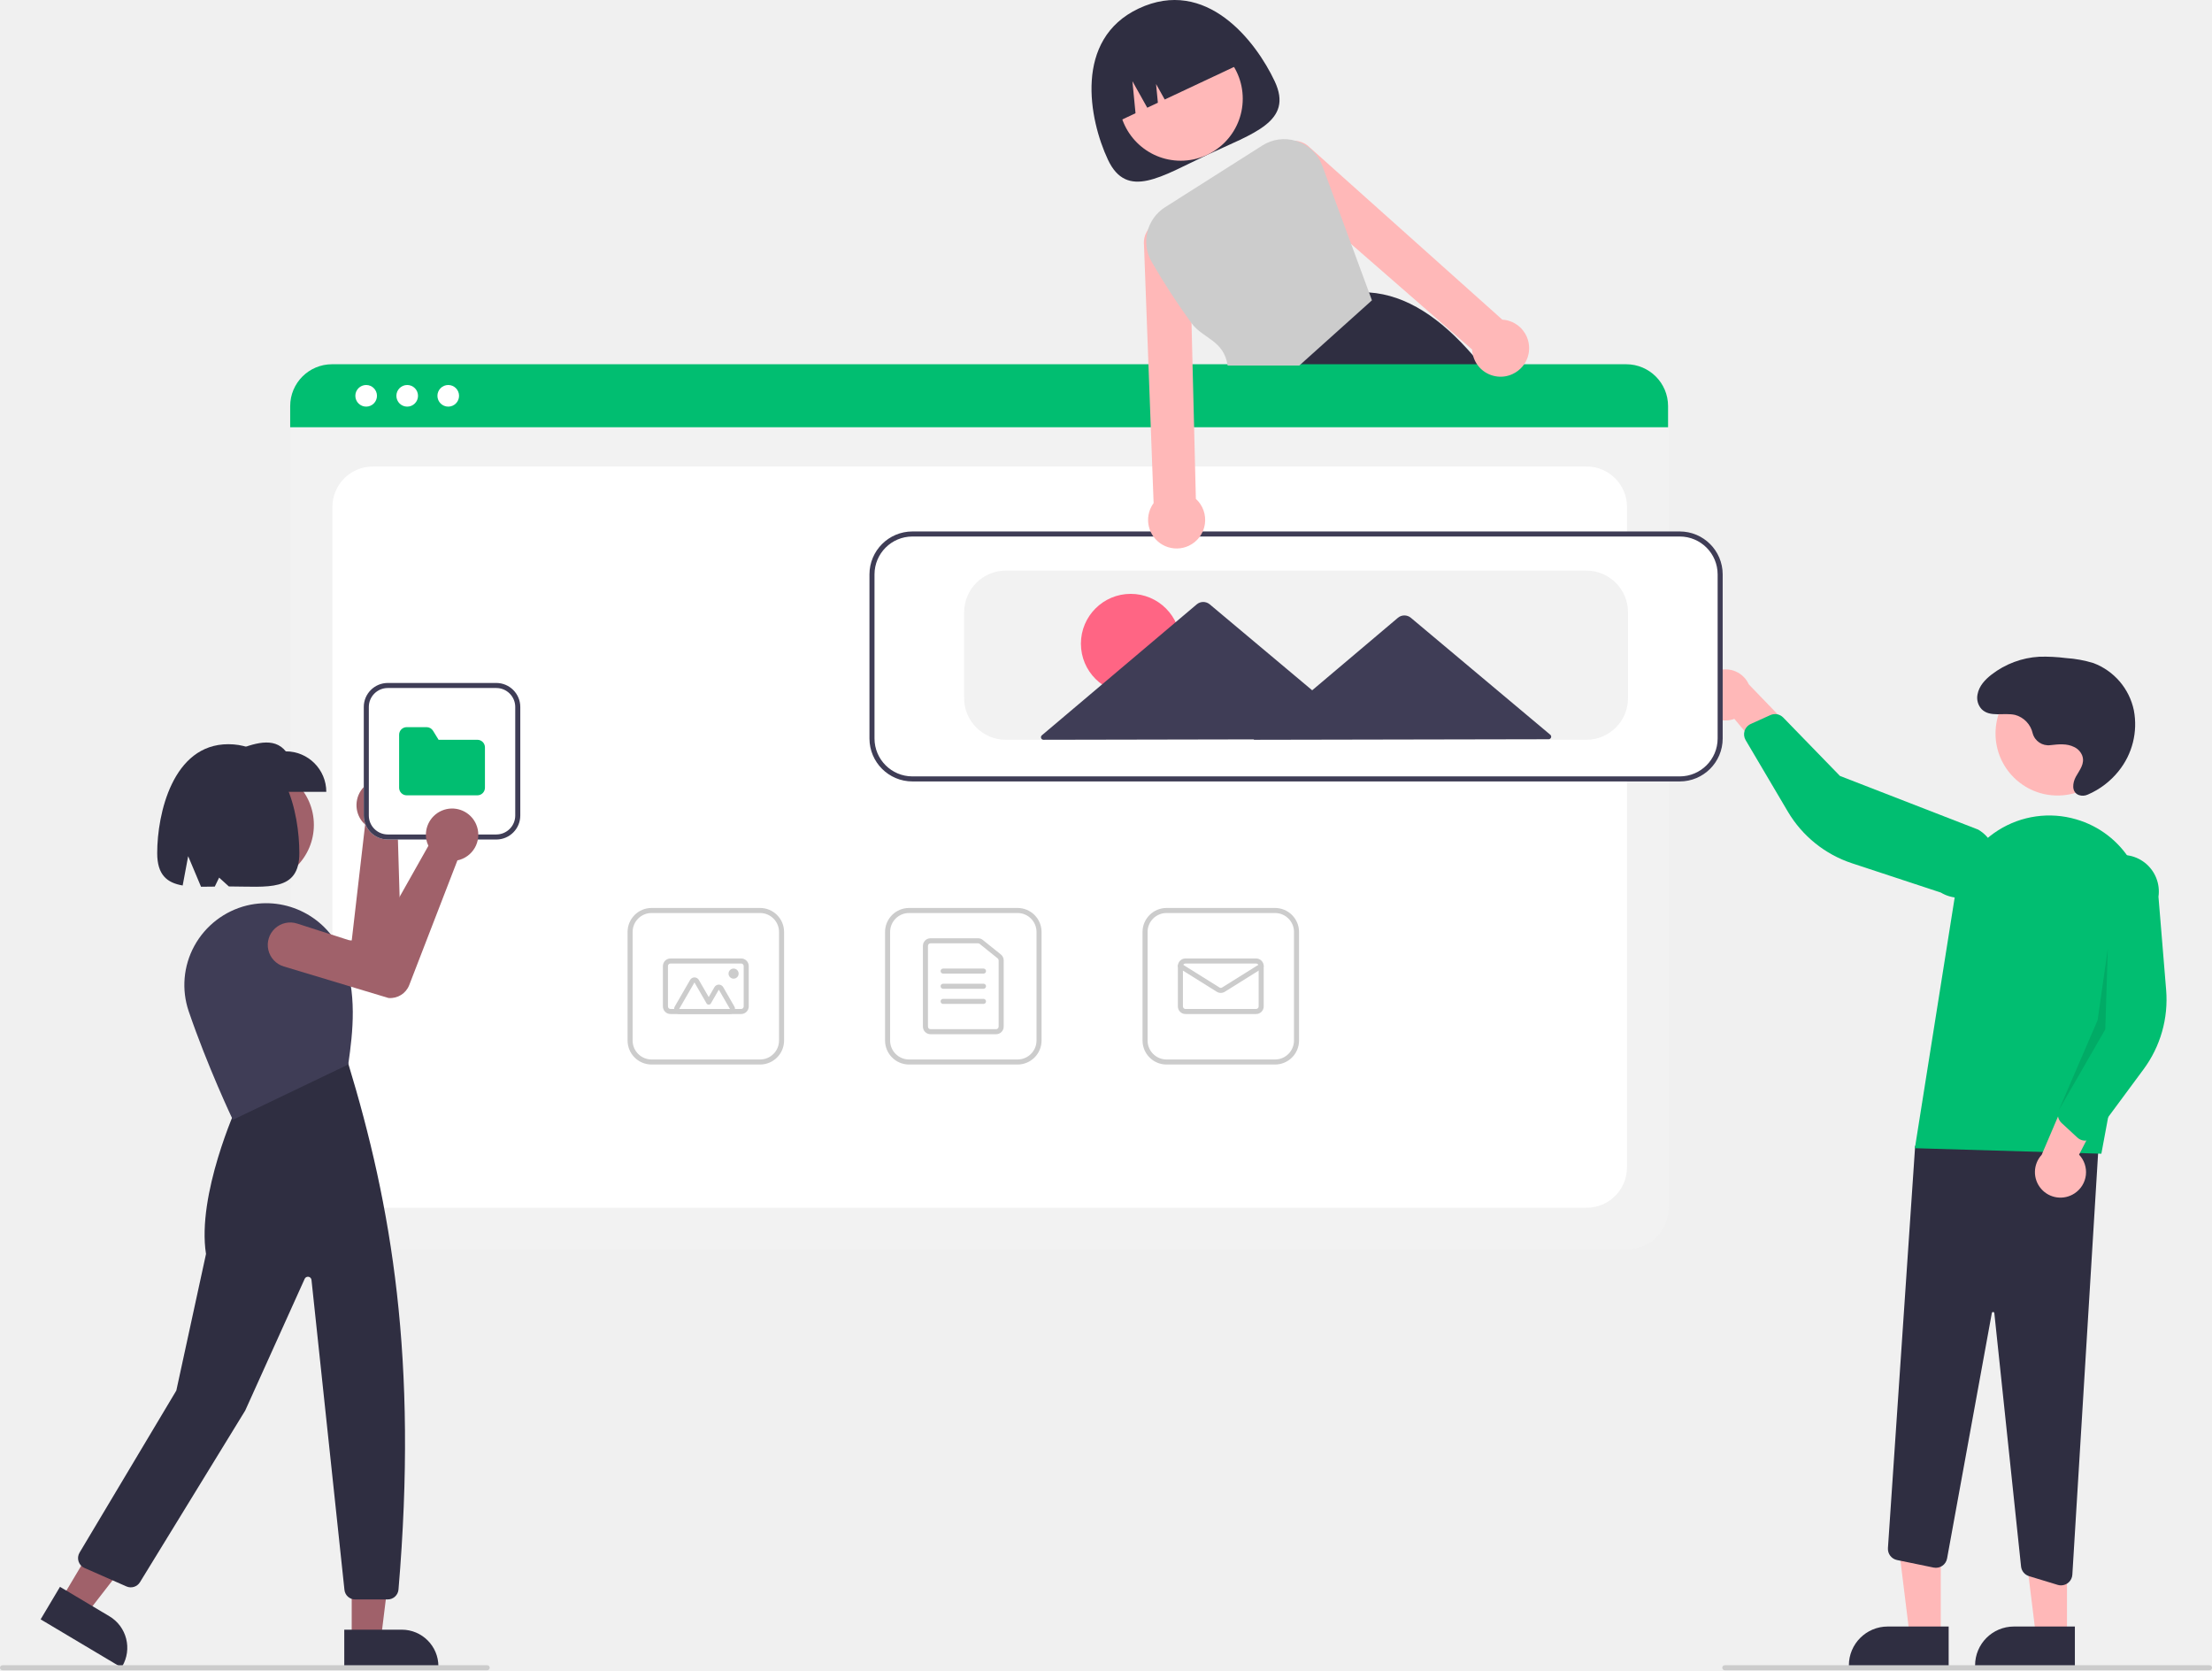
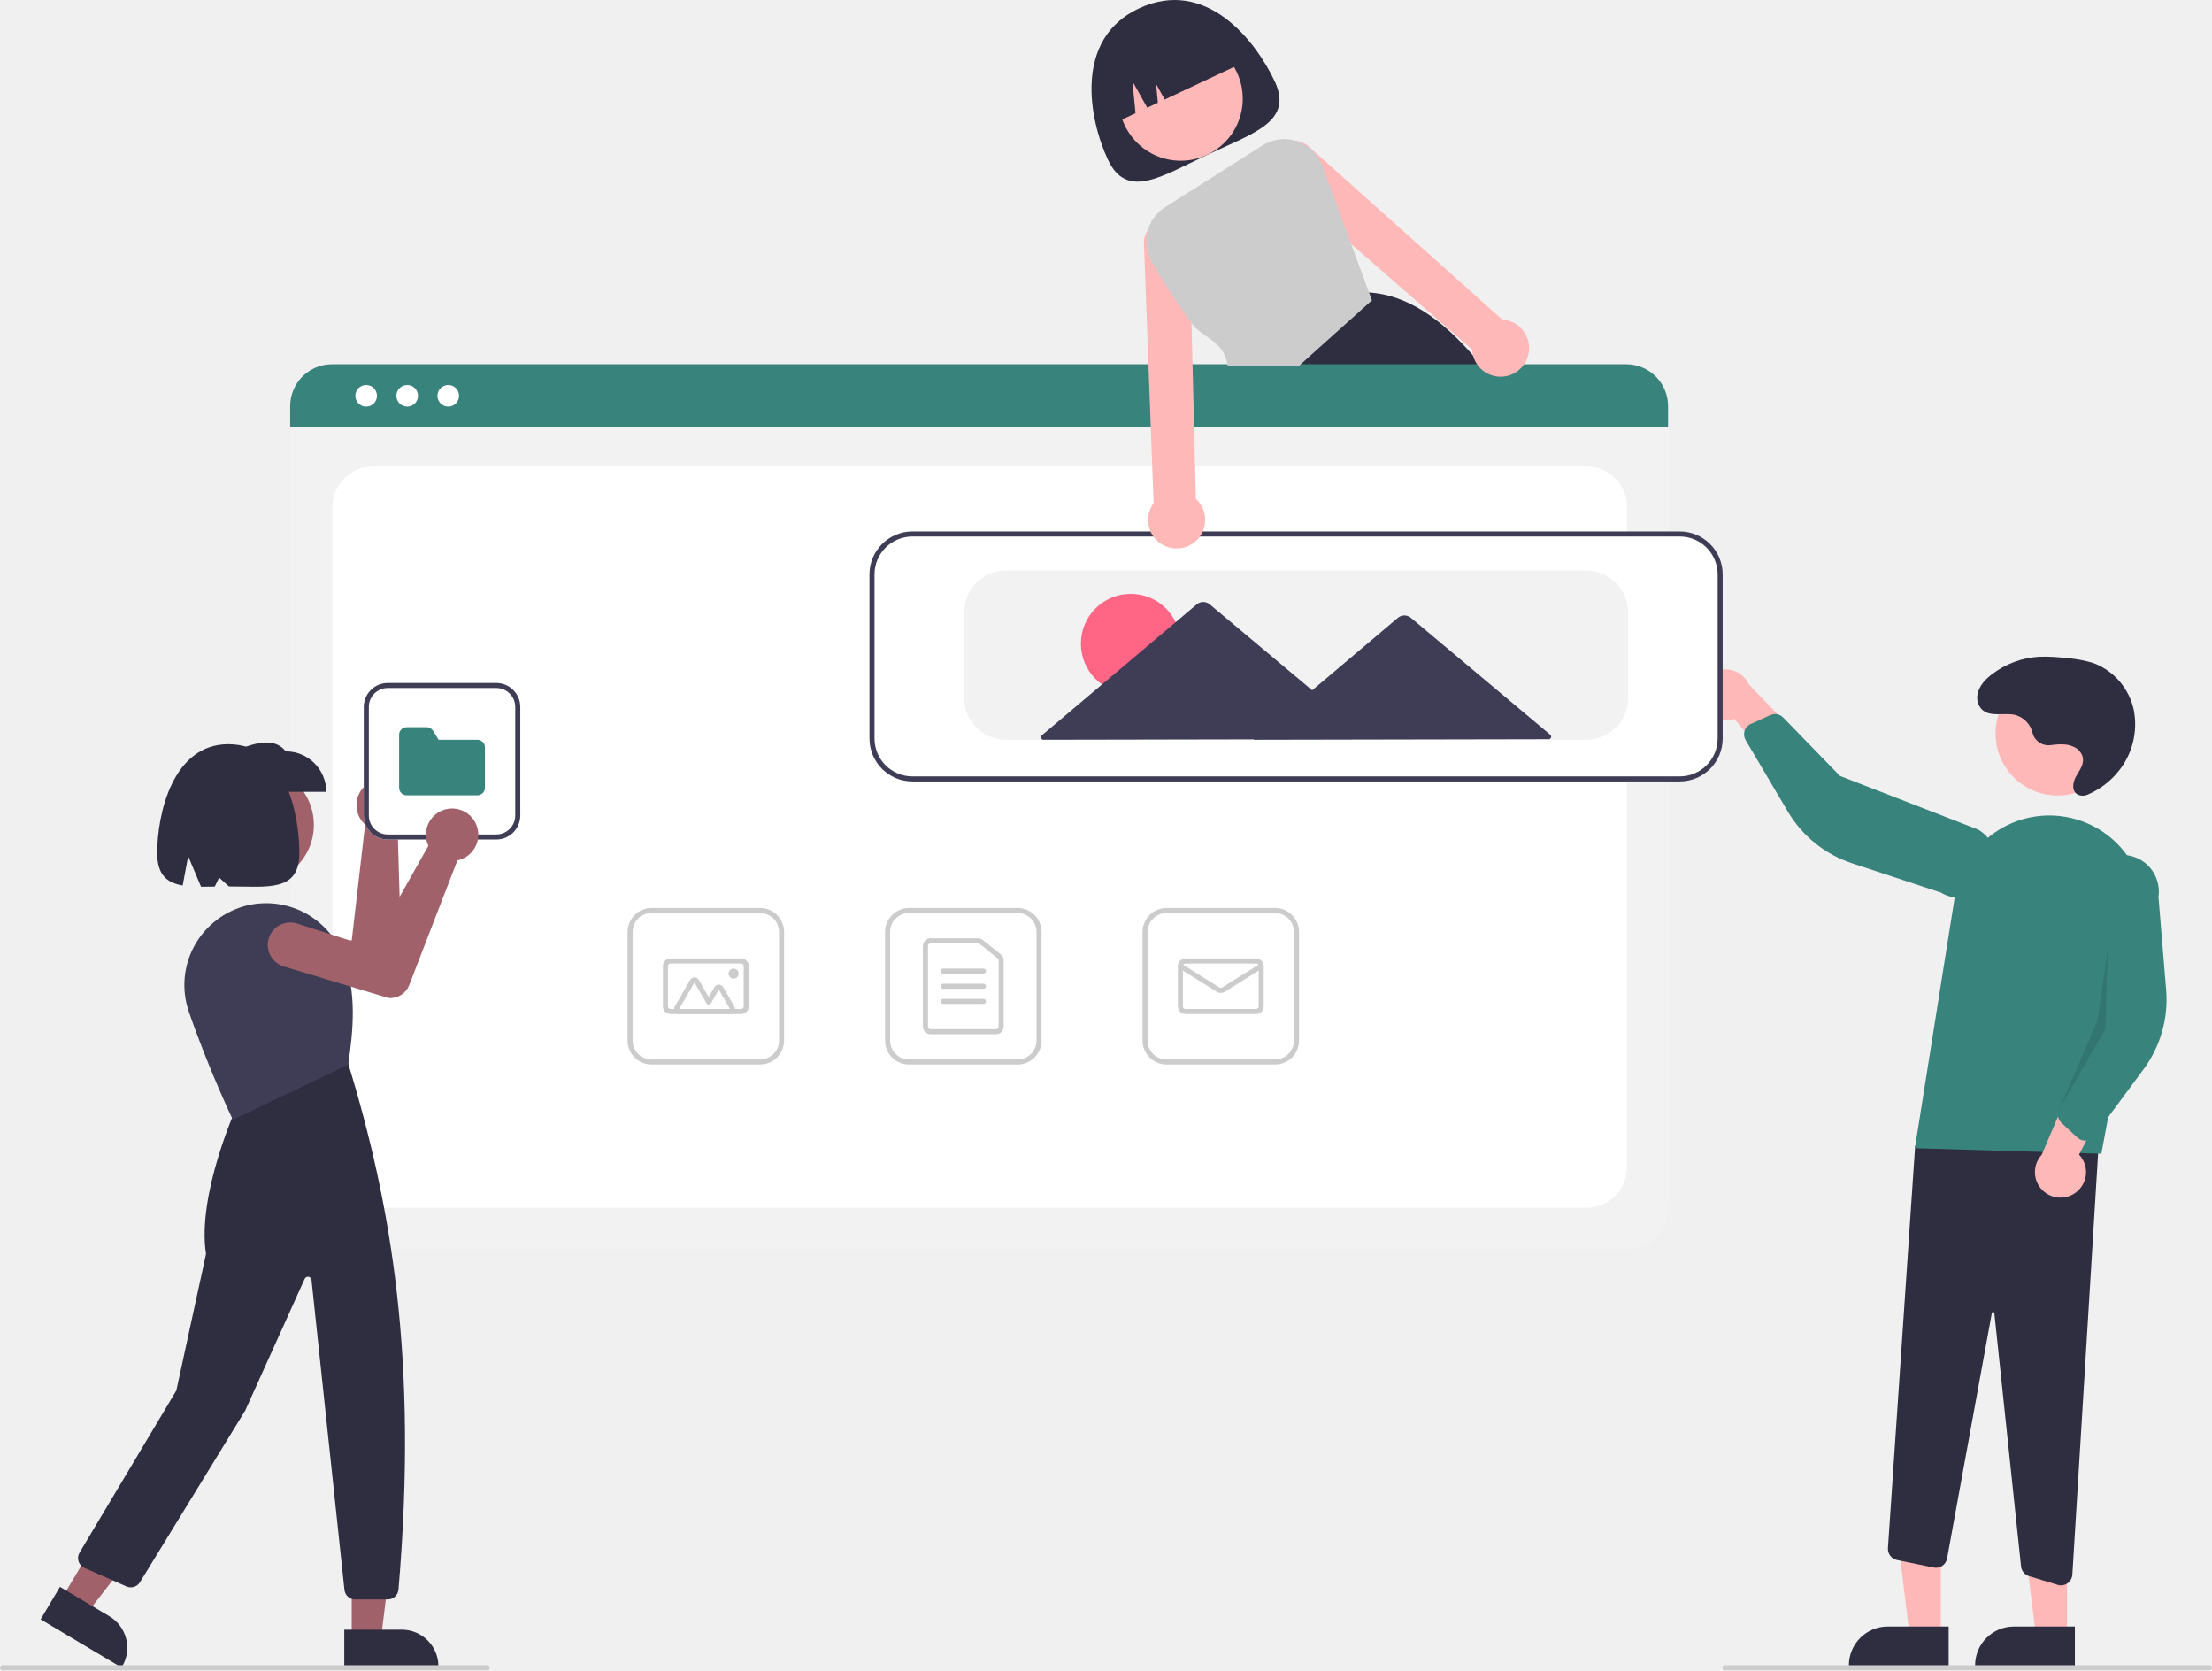
<svg xmlns="http://www.w3.org/2000/svg" data-name="Layer 1" width="876.272" height="661.473" viewBox="0 0 876.272 661.473">
  <path d="M685.834,138.655c7.516,15.995-8.411,20.526-26.655,29.099s-31.898,17.942-39.414,1.947-13.615-47.743,12.195-59.871C658.66,97.284,678.318,122.659,685.834,138.655Z" transform="translate(-180.8642 -106.4605)" fill="#2f2e41" />
  <circle cx="467.746" cy="39.089" r="24.561" fill="#ffb8b8" />
  <path d="M770.29,254.473c-.85-1.11-1.7-2.2-2.56-3.26q-1.665-2.07-3.35-4.01c-12.73-14.69-26.27-23.94-41.18-24.93h-.02l-.22-.02-29.71,28.96-10.1,9.84.22.54,5.45,13.57h95.49A234.834,234.834,0,0,0,770.29,254.473Z" transform="translate(-180.8642 -106.4605)" fill="#2f2e41" />
  <path d="M621.902,155.438l0,0,8.792-4.131-1.225-12.683,5.879,10.496,4.202-1.975-.714-7.399,3.43,6.123,31.224-14.673,0,0a26,26,0,0,0-34.589-12.474l-4.525,2.126A26,26,0,0,0,621.902,155.438Z" transform="translate(-180.8642 -106.4605)" fill="#2f2e41" />
  <path d="M825.39,601.261H312.552a16.519,16.519,0,0,1-16.5-16.5V276.607a12.102,12.102,0,0,1,12.088-12.088H829.593a12.311,12.311,0,0,1,12.297,12.297V584.761A16.519,16.519,0,0,1,825.39,601.261Z" transform="translate(-180.8642 -106.4605)" fill="#f2f2f2" />
  <path d="M328.552,584.761h480.839a16,16,0,0,0,16-16V307.213a16,16,0,0,0-16-16H328.552a16,16,0,0,0-16,16V568.761A16,16,0,0,0,328.552,584.761Z" transform="translate(-180.8642 -106.4605)" fill="#fff" />
-   <path d="M841.66,275.663H295.82v-8.4a16.574,16.574,0,0,1,16.56-16.55H825.1a16.574,16.574,0,0,1,16.56,16.55Z" transform="translate(-180.8642 -106.4605)" fill="#01be71" />
+   <path d="M841.66,275.663H295.82v-8.4a16.574,16.574,0,0,1,16.56-16.55H825.1a16.574,16.574,0,0,1,16.56,16.55Z" transform="translate(-180.8642 -106.4605)" fill="#39837D" />
  <circle cx="145.051" cy="156.752" r="4.283" fill="#fff" />
  <circle cx="161.31" cy="156.752" r="4.283" fill="#fff" />
  <circle cx="177.569" cy="156.752" r="4.283" fill="#fff" />
  <path d="M583.974,528.04h-43a9.511,9.511,0,0,1-9.5-9.5v-43a9.511,9.511,0,0,1,9.5-9.5h43a9.511,9.511,0,0,1,9.5,9.5v43A9.511,9.511,0,0,1,583.974,528.04Zm-43-60a7.508,7.508,0,0,0-7.5,7.5v43a7.508,7.508,0,0,0,7.5,7.5h43a7.508,7.508,0,0,0,7.5-7.5v-43a7.508,7.508,0,0,0-7.5-7.5Z" transform="translate(-180.8642 -106.4605)" fill="#ccc" />
  <path d="M575.474,516.04h-26a3.003,3.003,0,0,1-3-3v-32a3.003,3.003,0,0,1,3-3h18.839a3.007,3.007,0,0,1,1.879.662l7.16,5.754a2.984,2.984,0,0,1,1.121,2.338v26.246A3.003,3.003,0,0,1,575.474,516.04Zm-26-36a1.001,1.001,0,0,0-1,1v32a1.001,1.001,0,0,0,1,1h26a1.001,1.001,0,0,0,1-1v-26.246a.995.995,0,0,0-.374-.779l-7.161-5.754a1.002,1.002,0,0,0-.626-.22Z" transform="translate(-180.8642 -106.4605)" fill="#ccc" />
  <path d="M570.474,492.04h-16a1,1,0,0,1,0-2h16a1,1,0,0,1,0,2Z" transform="translate(-180.8642 -106.4605)" fill="#ccc" />
  <path d="M570.474,498.04h-16a1,1,0,0,1,0-2h16a1,1,0,0,1,0,2Z" transform="translate(-180.8642 -106.4605)" fill="#ccc" />
  <path d="M570.474,504.04h-16a1,1,0,0,1,0-2h16a1,1,0,0,1,0,2Z" transform="translate(-180.8642 -106.4605)" fill="#ccc" />
  <path d="M685.974,528.04h-43a9.511,9.511,0,0,1-9.5-9.5v-43a9.511,9.511,0,0,1,9.5-9.5h43a9.511,9.511,0,0,1,9.5,9.5v43A9.511,9.511,0,0,1,685.974,528.04Zm-43-60a7.508,7.508,0,0,0-7.5,7.5v43a7.508,7.508,0,0,0,7.5,7.5h43a7.508,7.508,0,0,0,7.5-7.5v-43a7.508,7.508,0,0,0-7.5-7.5Z" transform="translate(-180.8642 -106.4605)" fill="#ccc" />
  <path d="M678.474,508.04h-28a3.003,3.003,0,0,1-3-3v-16a3.003,3.003,0,0,1,3-3h28a3.003,3.003,0,0,1,3,3v16A3.003,3.003,0,0,1,678.474,508.04Zm-28-20a1.001,1.001,0,0,0-1,1v16a1.001,1.001,0,0,0,1,1h28a1.001,1.001,0,0,0,1-1v-16a1.001,1.001,0,0,0-1-1Z" transform="translate(-180.8642 -106.4605)" fill="#ccc" />
  <path d="M664.474,499.678a3.003,3.003,0,0,1-1.59-.453l-14.94-9.337a1,1,0,0,1,1.061-1.696l14.94,9.337a1.006,1.006,0,0,0,1.06,0l14.939-9.337a1,1,0,0,1,1.061,1.696l-14.939,9.337A3.004,3.004,0,0,1,664.474,499.678Z" transform="translate(-180.8642 -106.4605)" fill="#ccc" />
  <path d="M481.974,528.04h-43a9.511,9.511,0,0,1-9.5-9.5v-43a9.511,9.511,0,0,1,9.5-9.5h43a9.511,9.511,0,0,1,9.5,9.5v43A9.511,9.511,0,0,1,481.974,528.04Zm-43-60a7.508,7.508,0,0,0-7.5,7.5v43a7.508,7.508,0,0,0,7.5,7.5h43a7.508,7.508,0,0,0,7.5-7.5v-43a7.508,7.508,0,0,0-7.5-7.5Z" transform="translate(-180.8642 -106.4605)" fill="#ccc" />
  <path d="M474.474,508.04h-28a3.003,3.003,0,0,1-3-3v-16a3.003,3.003,0,0,1,3-3h28a3.003,3.003,0,0,1,3,3v16A3.003,3.003,0,0,1,474.474,508.04Zm-28-20a1.001,1.001,0,0,0-1,1v16a1.001,1.001,0,0,0,1,1h28a1.001,1.001,0,0,0,1-1v-16a1.001,1.001,0,0,0-1-1Z" transform="translate(-180.8642 -106.4605)" fill="#ccc" />
  <path d="M470.036,508.04h-20.124a2,2,0,0,1-1.732-3l6.062-10.5a2,2,0,0,1,3.464,0l3.915,6.781,2.268-3.929a2,2,0,0,1,3.464,0l4.415,7.647a2,2,0,0,1-1.732,3Zm0-2h0l-4.415-7.647-3.134,5.429a1.0 1,0,0,1-.866.5h0a1.0 1,0,0,1-.866-.5l-4.781-8.281-6.062,10.5Z" transform="translate(-180.8642 -106.4605)" fill="#ccc" />
  <circle cx="290.61" cy="385.579" r="2" fill="#ccc" />
  <polygon points="768.825 648.15 756.565 648.149 750.733 600.861 768.827 600.862 768.825 648.15" fill="#ffb8b8" />
  <path d="M952.816,766.494l-39.531-.001v-.5a15.386,15.386,0,0,1,15.386-15.386h.001l24.144.001Z" transform="translate(-180.8642 -106.4605)" fill="#2f2e41" />
  <polygon points="818.825 648.15 806.565 648.149 800.733 600.861 818.827 600.862 818.825 648.15" fill="#ffb8b8" />
  <path d="M1002.816,766.494l-39.531-.001v-.5a15.386,15.386,0,0,1,15.386-15.386h.001l24.144.001Z" transform="translate(-180.8642 -106.4605)" fill="#2f2e41" />
  <path d="M996.014,734.111l-11.354-3.454a4.493,4.493,0,0,1-3.166-3.833L970.908,626.498a.48.48,0,0,0-.479-.447.469.469,0,0,0-.51.409l-17.731,97.199a4.5,4.5,0,0,1-5.335,3.6L932.342,724.269a4.516,4.516,0,0,1-3.582-4.712l10.785-159.312,73.138-7.892-10.868,177.727a4.505,4.505,0,0,1-4.484,4.228A4.526,4.526,0,0,1,996.014,734.111Z" transform="translate(-180.8642 -106.4605)" fill="#2f2e41" />
  <circle cx="815.08" cy="290.487" r="24.561" fill="#ffb8b8" />
-   <path d="M939.433,561.18l15.858-99.851a37.857,37.857,0,0,1,48.005-30.399h0a37.743,37.743,0,0,1,26.601,43.262l-16.591,89.172Z" transform="translate(-180.8642 -106.4605)" fill="#01be71" />
+   <path d="M939.433,561.18l15.858-99.851a37.857,37.857,0,0,1,48.005-30.399h0a37.743,37.743,0,0,1,26.601,43.262l-16.591,89.172Z" transform="translate(-180.8642 -106.4605)" fill="#39837D" />
  <path d="M1002.725,579.046a10.056,10.056,0,0,0,1.747-15.32l16.396-31.751-18.465,1.97-12.739,29.849a10.11,10.11,0,0,0,13.061,15.251Z" transform="translate(-180.8642 -106.4605)" fill="#ffb8b8" />
-   <path d="M1006.236,558.126a4.506,4.506,0,0,1-2.426-1.151l-6.273-5.797a4.515,4.515,0,0,1-1.092-5.054l12.537-29.718-1.779-58.72a14.497,14.497,0,1,1,28.727,3.919l3.041,36.912a46.373,46.373,0,0,1-8.938,31.397l-19.552,26.432a4.505,4.505,0,0,1-3.195,1.804A4.455,4.455,0,0,1,1006.236,558.126Z" transform="translate(-180.8642 -106.4605)" fill="#01be71" />
+   <path d="M1006.236,558.126a4.506,4.506,0,0,1-2.426-1.151l-6.273-5.797a4.515,4.515,0,0,1-1.092-5.054l12.537-29.718-1.779-58.72a14.497,14.497,0,1,1,28.727,3.919l3.041,36.912a46.373,46.373,0,0,1-8.938,31.397l-19.552,26.432a4.505,4.505,0,0,1-3.195,1.804A4.455,4.455,0,0,1,1006.236,558.126Z" transform="translate(-180.8642 -106.4605)" fill="#39837D" />
  <path d="M854.505,383.566a10.056,10.056,0,0,0,13.426,7.582l22.846,27.478,5.385-17.772-22.52-23.369a10.11,10.11,0,0,0-19.137,6.081Z" transform="translate(-180.8642 -106.4605)" fill="#ffb8b8" />
-   <path d="M872.401,394.955a4.506,4.506,0,0,1,2.006-1.786l7.784-3.517a4.515,4.515,0,0,1,5.08.965l22.478,23.132,54.766,21.257a14.497,14.497,0,1,1-14.809,24.926l-35.177-11.592a46.374,46.374,0,0,1-25.427-20.472l-16.717-28.31a4.505,4.505,0,0,1-.415-3.646A4.454,4.454,0,0,1,872.401,394.955Z" transform="translate(-180.8642 -106.4605)" fill="#01be71" />
+   <path d="M872.401,394.955a4.506,4.506,0,0,1,2.006-1.786l7.784-3.517a4.515,4.515,0,0,1,5.08.965l22.478,23.132,54.766,21.257a14.497,14.497,0,1,1-14.809,24.926l-35.177-11.592a46.374,46.374,0,0,1-25.427-20.472l-16.717-28.31a4.505,4.505,0,0,1-.415-3.646A4.454,4.454,0,0,1,872.401,394.955Z" transform="translate(-180.8642 -106.4605)" fill="#39837D" />
  <polygon points="835.002 375.652 834.002 407.652 815.58 439.663 830.962 403.99 835.002 375.652" opacity="0.1" />
  <path d="M993.13,401.563a6.423,6.423,0,0,1-7.031-4.702,9.764,9.764,0,0,0-6.951-7.274c-4.505-1.029-10.012,1.091-13.314-2.322a6.637,6.637,0,0,1-1.575-5.842c.608-3.317,2.981-5.823,5.563-7.827a34.062,34.062,0,0,1,18.866-7.051,67.677,67.677,0,0,1,10.621.528,47.009,47.009,0,0,1,10.864,1.985,25.576,25.576,0,0,1,16.002,18.68,29.528,29.528,0,0,1-6.057,24.13,31.702,31.702,0,0,1-12.161,9.259,4.744,4.744,0,0,1-3.606.183c-2.957-1.176-2.474-4.839-1.126-7.283,1.443-2.615,3.663-5.146,2.503-8.329a6.302,6.302,0,0,0-3.127-3.366c-2.94-1.499-6.228-1.145-9.389-.78Z" transform="translate(-180.8642 -106.4605)" fill="#2f2e41" />
  <path d="M846.297,415.433h-304a16.519,16.519,0,0,1-16.5-16.5v-65a16.519,16.519,0,0,1,16.5-16.5h304a16.519,16.519,0,0,1,16.5,16.5v65A16.519,16.519,0,0,1,846.297,415.433Z" transform="translate(-180.8642 -106.4605)" fill="#fff" />
  <path d="M846.297,415.933h-304a17.019,17.019,0,0,1-17-17v-65a17.019,17.019,0,0,1,17-17h304a17.019,17.019,0,0,1,17,17v65A17.019,17.019,0,0,1,846.297,415.933Zm-304-97a15.017,15.017,0,0,0-15,15v65a15.017,15.017,0,0,0,15,15h304a15.017,15.017,0,0,0,15-15v-65a15.017,15.017,0,0,0-15-15Z" transform="translate(-180.8642 -106.4605)" fill="#3f3d56" />
  <path d="M809.297,399.433h-230a16.519,16.519,0,0,1-16.5-16.5v-34a16.519,16.519,0,0,1,16.5-16.5h230a16.519,16.519,0,0,1,16.5,16.5v34A16.519,16.519,0,0,1,809.297,399.433Z" transform="translate(-180.8642 -106.4605)" fill="#f2f2f2" />
  <circle cx="447.928" cy="254.915" r="19.732" fill="#ff6584" />
  <path d="M795.004,397.442l-27.853-23.36-27.372-22.956a4,4,0,0,0-5.153.01l-27.283,23.062-6.664,5.633-10.048-8.427-30.537-25.611a4,4,0,0,0-5.152.01l-30.438,25.728-30.917,26.133a1.0 1,0,0,0,.647,1.764l63.387-.122,20.064-.039-.196.166,59.808-.115,57.067-.11A1.0 1,0,0,0,795.004,397.442Z" transform="translate(-180.8642 -106.4605)" fill="#3f3d56" />
  <path d="M1056.136,767.933h-192a1,1,0,0,1,0-2h192a1,1,0,0,1,0,2Z" transform="translate(-180.8642 -106.4605)" fill="#ccc" />
  <path d="M784.92,238.373a11.221,11.221,0,0,0-7.25-5.1,10.301,10.301,0,0,0-1.66-.21l-76.19-68.12a9.015,9.015,0,0,0-5.63-2.69,7.67,7.67,0,0,0-1.27-.04,9.055,9.055,0,0,0-5.96,15.48l29.17,25.43,47.9,41.75a11.916,11.916,0,0,0,.35,2.33,11.266,11.266,0,0,0,9.67,8.37,11.092,11.092,0,0,0,6.05-1,11.407,11.407,0,0,0,3.88-2.97c.11-.13.21-.25.31-.39a11.293,11.293,0,0,0,.63-12.84Z" transform="translate(-180.8642 -106.4605)" fill="#ffb8b8" />
  <path d="M654.6,304.023l-.71-28.86-.6-23.95-.41-16.76-.81-32.67a9.046,9.046,0,0,0-15.71-5.25,6.923,6.923,0,0,0-.75.96,8.936,8.936,0,0,0-1.56,6.05l1.78,47.67.89,23.95,1.14,30.55a12.047,12.047,0,0,0-.89,1.41,11.248,11.248,0,0,0-.71,8.84,11.311,11.311,0,0,0,15.56,6.63,11.301,11.301,0,0,0,2.78-18.57Z" transform="translate(-180.8642 -106.4605)" fill="#ffb8b8" />
  <path d="M723.201,222.273l-7.07-19.15-11.44-31.02a16.006,16.006,0,0,0-9.95-9.68c-.18-.06-.37-.12-.55-.17a15.984,15.984,0,0,0-13.24,1.82l-38.53,24.44a16.093,16.093,0,0,0-5.27,21.75,276.323,276.323,0,0,0,15.73,24.19c4.49,6.11,12.85,6.76,14.3,16.76h28.41l28.76-25.82Z" transform="translate(-180.8642 -106.4605)" fill="#ccc" />
  <circle cx="101.165" cy="326.682" r="23.172" fill="#a0616a" />
  <path d="M338.916,417.193q.343.273.664.578a10.38,10.38,0,0,1-.417,15.484,9.722,9.722,0,0,1-.814.613l1.568,52.945a8.061,8.061,0,0,1-5.545,7.867l-.096.021-42.989,4.578a8.899,8.899,0,1,1-1.722-17.713l30.644-2.699,5.3-45.851a9.876,9.876,0,0,1-.972-.99,10.38,10.38,0,0,1,14.378-14.833Z" transform="translate(-180.8642 -106.4605)" fill="#a0616a" />
  <polygon points="139.328 649.174 150.895 649.174 156.397 604.561 139.326 604.561 139.328 649.174" fill="#a0616a" />
  <path d="M317.242,751.858l22.778-.001h.001a14.516,14.516,0,0,1,14.516,14.516v.472l-37.294.001Z" transform="translate(-180.8642 -106.4605)" fill="#2f2e41" />
  <polygon points="24.366 633.182 34.304 639.099 61.857 603.582 47.189 594.849 24.366 633.182" fill="#a0616a" />
  <path d="M204.627,734.889l19.572,11.653.001 0a14.516,14.516,0,0,1,5.046,19.899l-.241.405L196.96,747.767Z" transform="translate(-180.8642 -106.4605)" fill="#2f2e41" />
  <path d="M334.488,739.877H321.536a4.238,4.238,0,0,1-4.221-3.797L304.258,613.343a1.415,1.415,0,0,0-2.697-.433l-23.555,52.159-41.704,68.003a4.266,4.266,0,0,1-5.329,1.666l-16.66-7.33a4.247,4.247,0,0,1-1.935-6.064l38.337-64.192,11.758-54.085c-3.698-23.455,12.155-58.326,12.316-58.676l.079-.17,43.668-17.068.219.268c17.221,56.514,27.715,117.332,19.967,208.568A4.274,4.274,0,0,1,334.488,739.877Z" transform="translate(-180.8642 -106.4605)" fill="#2f2e41" />
  <path d="M273.107,549.934l-.203-.427c-.097-.205-9.807-20.684-17.292-42.571a32.285,32.285,0,0,1,2.239-25.873,32.637,32.637,0,0,1,20.813-16.004h0A32.677,32.677,0,0,1,316.591,484.627c5.937,14.847,4.045,30.695,2.264,43.157l-.035.25-.227.109Z" transform="translate(-180.8642 -106.4605)" fill="#3f3d56" />
  <path d="M310.124,420.054H273.33V404.015c8.076-3.208,15.978-5.937,20.756,0a16.038,16.038,0,0,1,16.038,16.038Z" transform="translate(-180.8642 -106.4605)" fill="#2f2e41" />
  <path d="M271.293,401.185c-21.996,0-28.153,27.571-28.153,43.126,0,8.674,3.923,11.777,10.088,12.827l2.177-11.611,5.099,12.111c1.732.009,3.551-.025,5.437-.06l1.729-3.56,3.855,3.496c15.441.023,27.921,2.274,27.921-13.203C299.445,428.756,294.046,401.185,271.293,401.185Z" transform="translate(-180.8642 -106.4605)" fill="#2f2e41" />
  <path d="M373.864,767.933h-192a1,1,0,1,1,0-2h192a1,1,0,0,1,0,2Z" transform="translate(-180.8642 -106.4605)" fill="#ccc" />
  <path d="M377.474,438.933h-43a9.511,9.511,0,0,1-9.5-9.5v-43a9.511,9.511,0,0,1,9.5-9.5h43a9.511,9.511,0,0,1,9.5,9.5v43A9.511,9.511,0,0,1,377.474,438.933Z" transform="translate(-180.8642 -106.4605)" fill="#fff" />
  <path d="M377.474,438.933h-43a9.511,9.511,0,0,1-9.5-9.5v-43a9.511,9.511,0,0,1,9.5-9.5h43a9.511,9.511,0,0,1,9.5,9.5v43A9.511,9.511,0,0,1,377.474,438.933Zm-43-60a7.508,7.508,0,0,0-7.5,7.5v43a7.508,7.508,0,0,0,7.5,7.5h43a7.508,7.508,0,0,0,7.5-7.5v-43a7.508,7.508,0,0,0-7.5-7.5Z" transform="translate(-180.8642 -106.4605)" fill="#3f3d56" />
-   <path d="M369.974,421.433h-28a3.003,3.003,0,0,1-3-3v-21a3.003,3.003,0,0,1,3-3h7.882a2.981,2.981,0,0,1,2.555,1.427l2.198,3.573h15.364a3.003,3.003,0,0,1,3,3v16A3.003,3.003,0,0,1,369.974,421.433Z" transform="translate(-180.8642 -106.4605)" fill="#01be71" />
+   <path d="M369.974,421.433h-28a3.003,3.003,0,0,1-3-3v-21a3.003,3.003,0,0,1,3-3h7.882a2.981,2.981,0,0,1,2.555,1.427l2.198,3.573h15.364a3.003,3.003,0,0,1,3,3v16A3.003,3.003,0,0,1,369.974,421.433Z" transform="translate(-180.8642 -106.4605)" fill="#39837D" />
  <path d="M369.064,432.042q.21.384.388.79a10.38,10.38,0,0,1-6.393,14.109,9.72,9.72,0,0,1-.988.25l-19.099,49.405a8.061,8.061,0,0,1-8.163,5.099l-.096-.018-41.397-12.462a8.899,8.899,0,1,1,5.286-16.993l29.29,9.404,22.676-40.202a9.876,9.876,0,0,1-.511-1.289,10.38,10.38,0,0,1,19.007-8.091Z" transform="translate(-180.8642 -106.4605)" fill="#a0616a" />
</svg>
